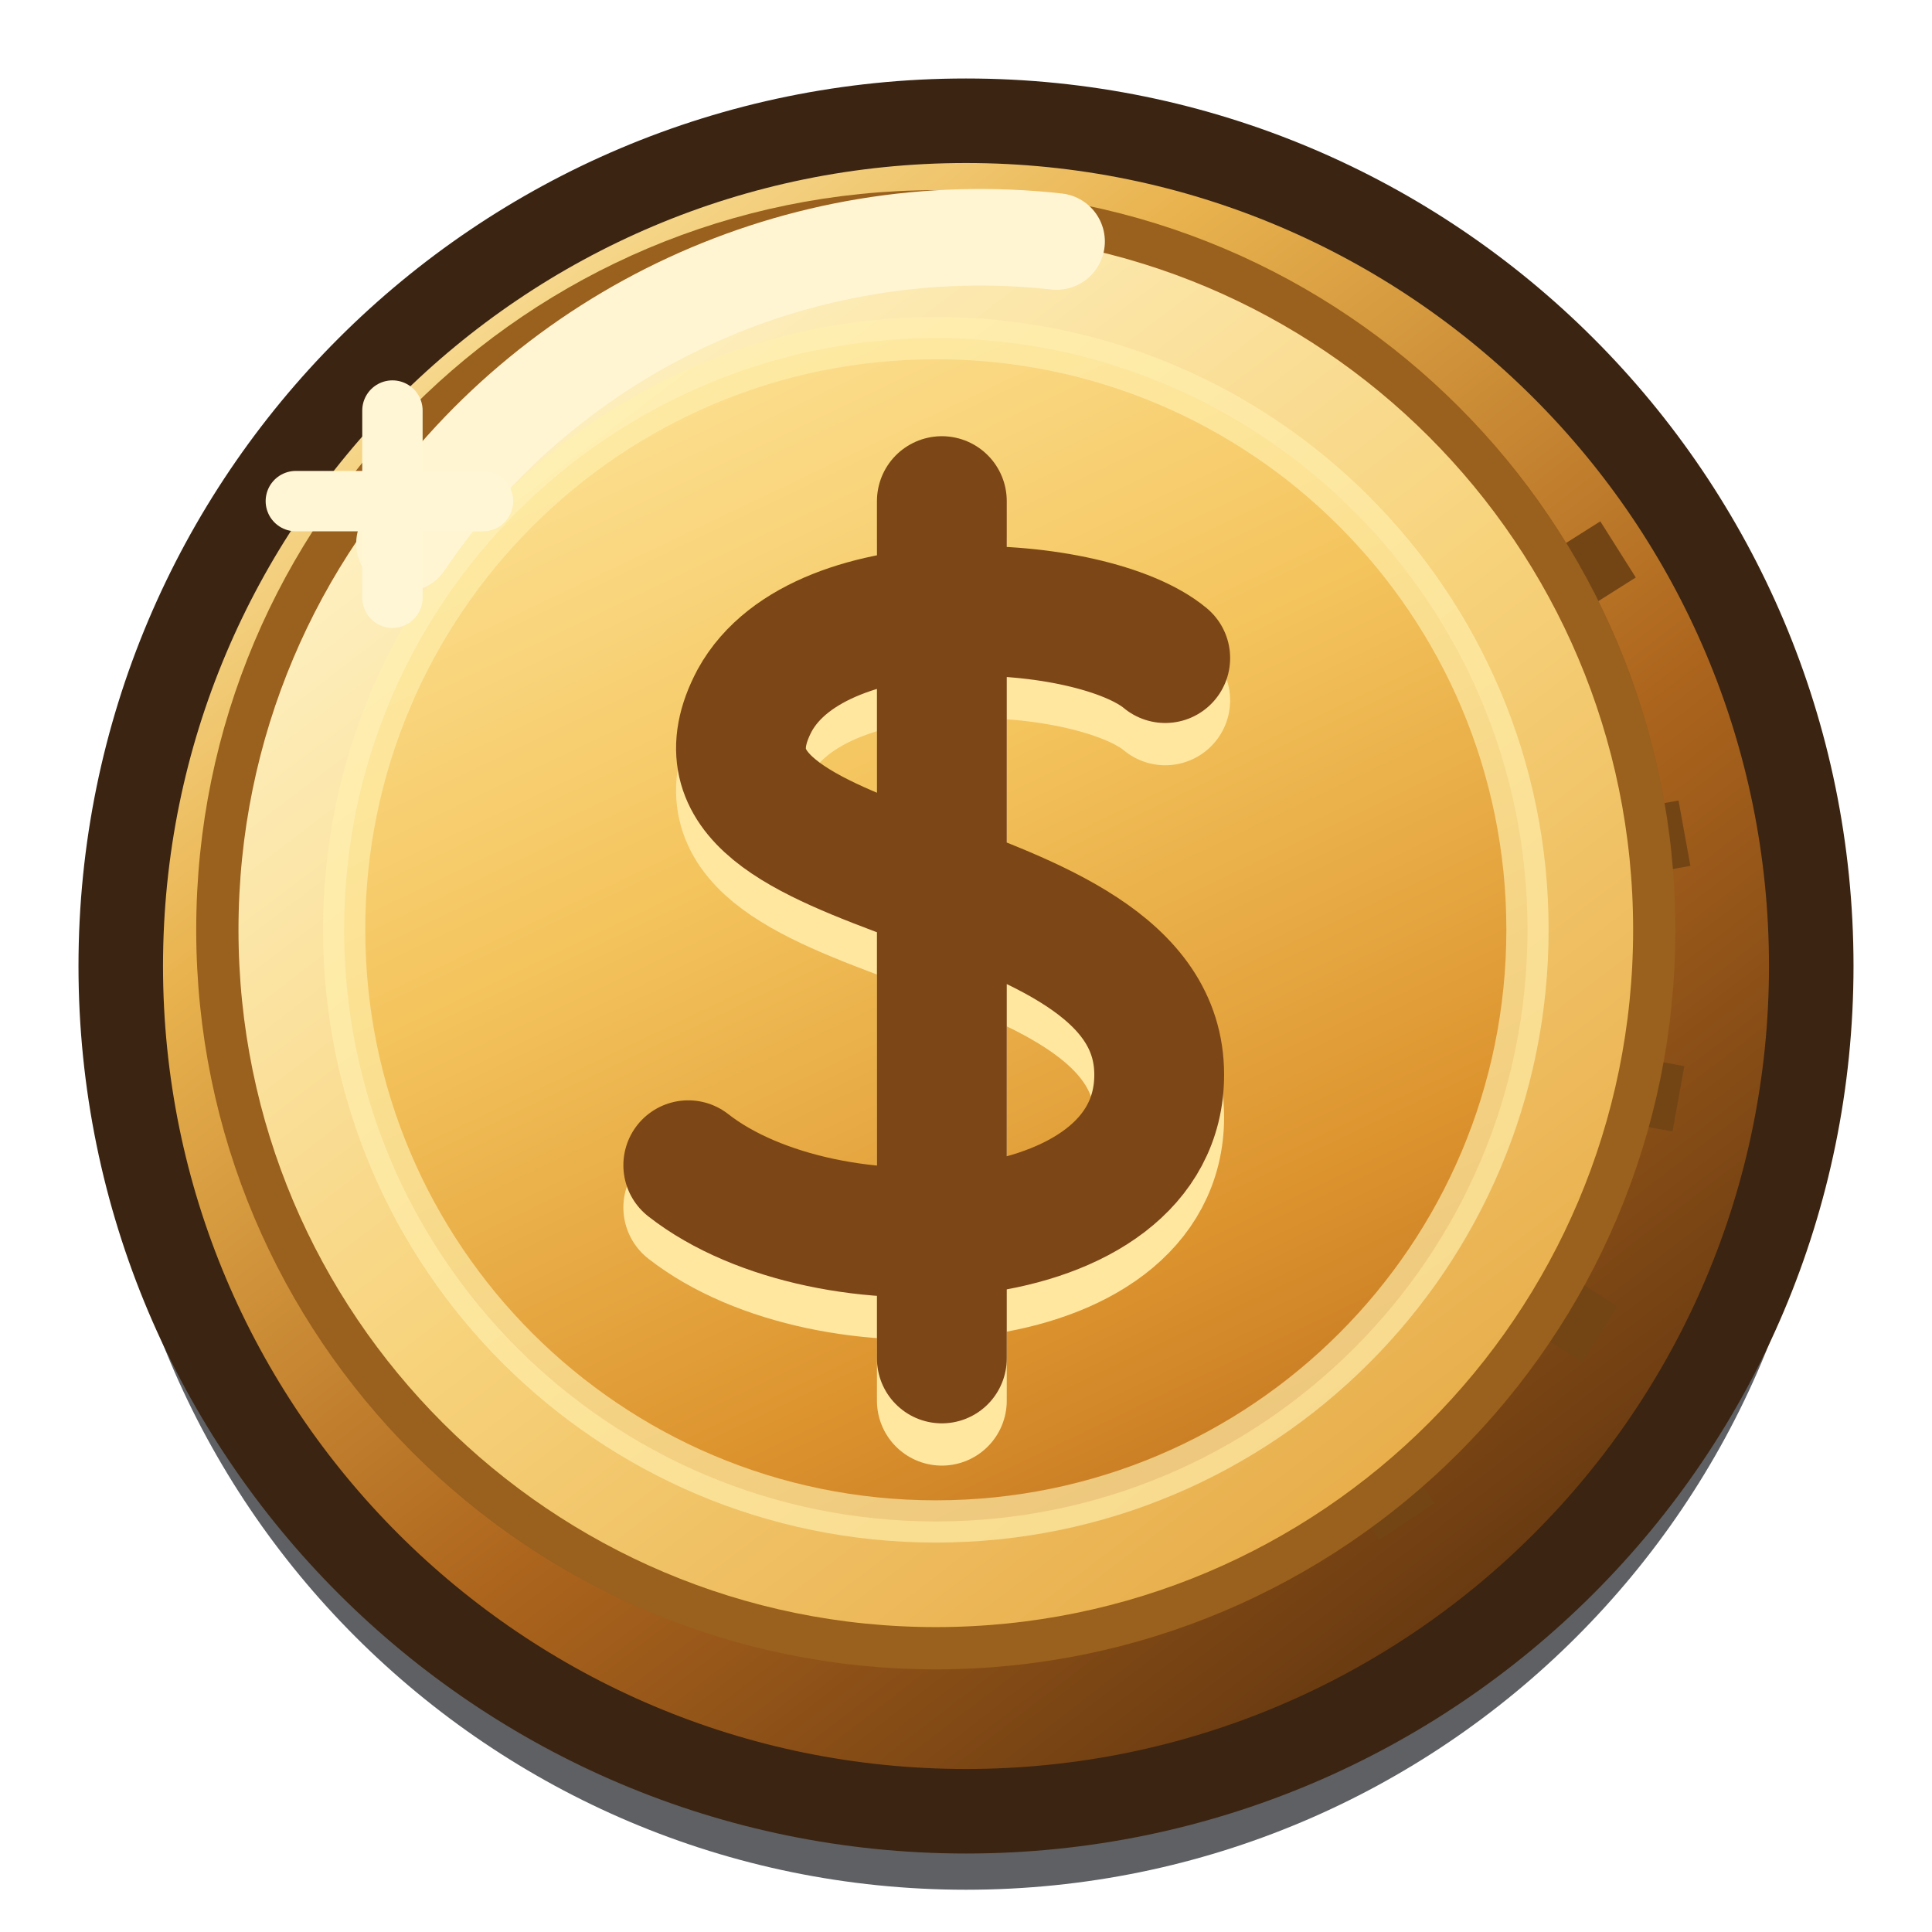
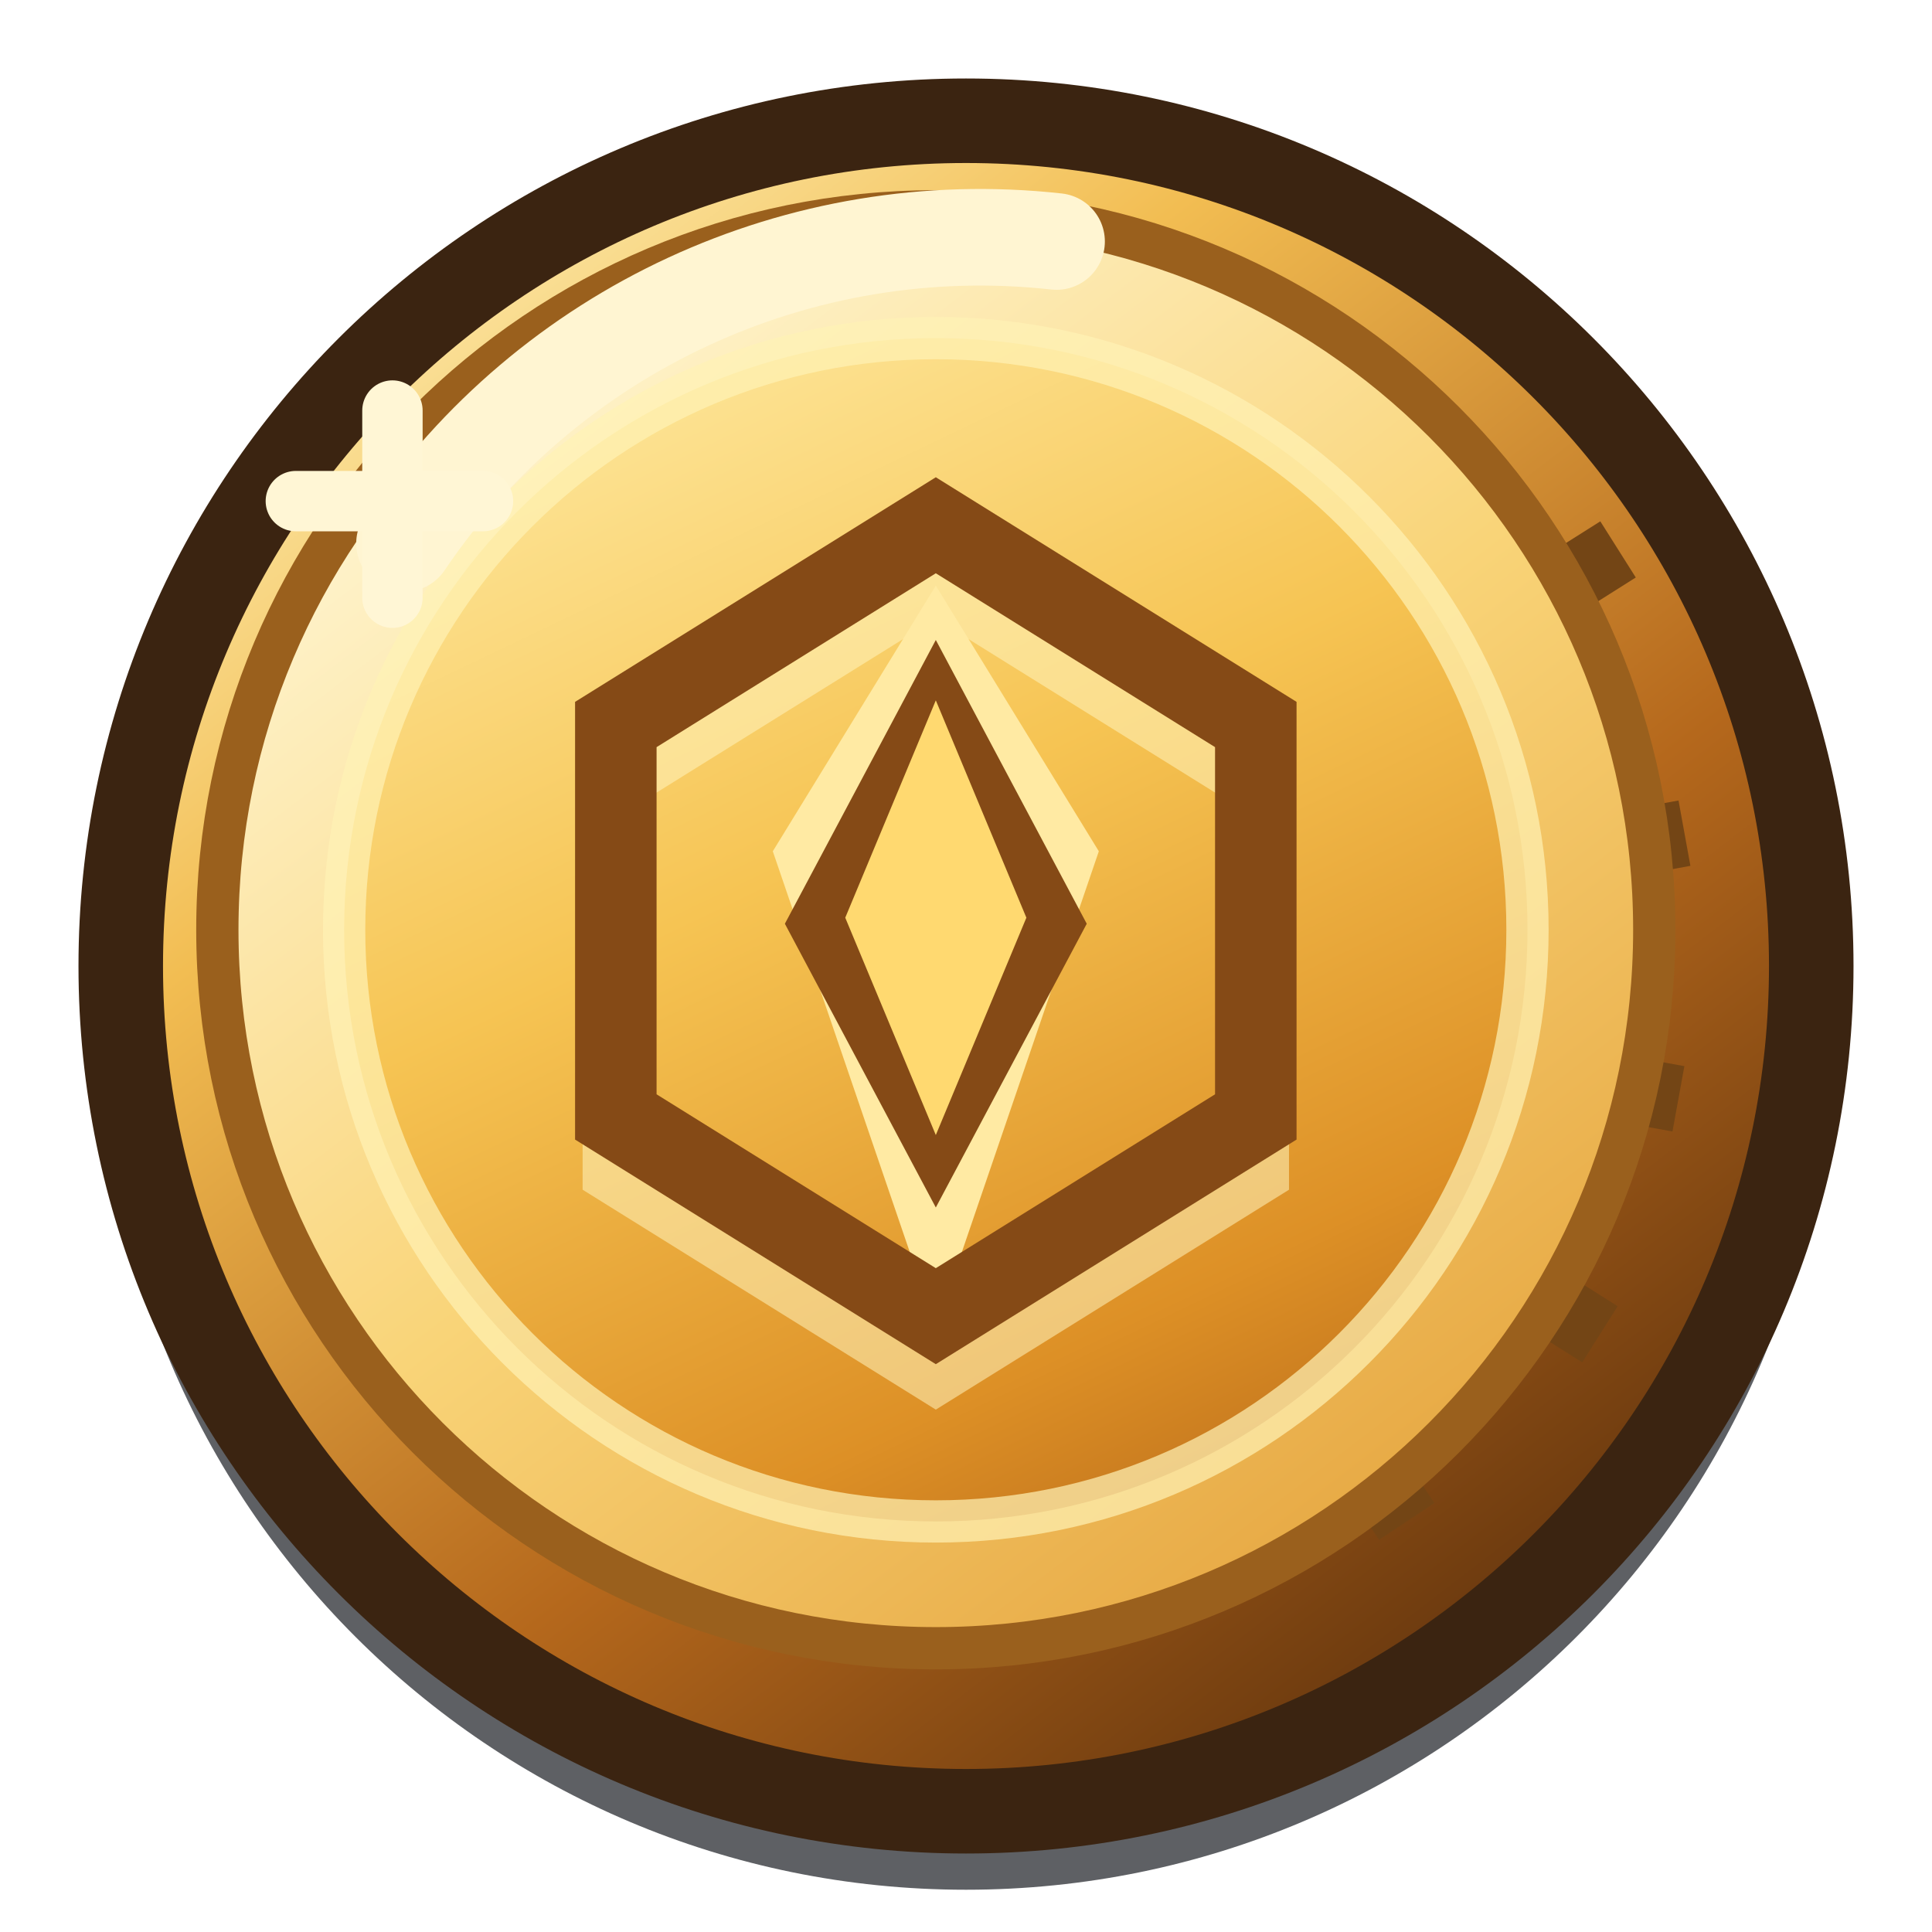
<svg xmlns="http://www.w3.org/2000/svg" width="32" height="32" viewBox="0 0 32 32">
  <defs>
    <linearGradient id="edge" x1="5" y1="3" x2="25" y2="29" gradientUnits="userSpaceOnUse">
-       <stop stop-color="#fff0b5" />
-       <stop offset=".28" stop-color="#e9b34f" />
-       <stop offset=".62" stop-color="#ad651d" />
-       <stop offset="1" stop-color="#59300e" />
+       <stop stop-color="#fff4bf" />
+       <stop offset=".28" stop-color="#f2bd52" />
+       <stop offset=".65" stop-color="#b5681c" />
+       <stop offset="1" stop-color="#5c300c" />
    </linearGradient>
    <linearGradient id="face" x1="10" y1="4" x2="21" y2="27" gradientUnits="userSpaceOnUse">
-       <stop stop-color="#ffe8a0" />
-       <stop offset=".4" stop-color="#f4c45d" />
-       <stop offset=".75" stop-color="#dc932e" />
-       <stop offset="1" stop-color="#ba6a1c" />
+       <stop stop-color="#ffeda8" />
+       <stop offset=".42" stop-color="#f6c453" />
+       <stop offset=".78" stop-color="#dd9026" />
+       <stop offset="1" stop-color="#b36518" />
    </linearGradient>
    <linearGradient id="rim" x1="8" y1="5" x2="24" y2="26" gradientUnits="userSpaceOnUse">
-       <stop stop-color="#fff4ca" />
-       <stop offset=".5" stop-color="#f7d37c" />
-       <stop offset="1" stop-color="#e6a844" />
+       <stop stop-color="#fff7d6" />
+       <stop offset=".5" stop-color="#f9d478" />
+       <stop offset="1" stop-color="#e5a43e" />
    </linearGradient>
  </defs>
  <circle cx="16" cy="17" r="14.3" fill="#080b12" fill-opacity=".65" />
  <circle cx="16" cy="16" r="14" fill="url(#edge)" stroke="#3b2411" stroke-width="1.4" />
  <path d="M26.8 9.1l-1.9 1.2m3 3.5-2.2.4m2.1 4-2.2-.4m.9 4.3-1.9-1.2m-1.3 4.3-1.2-1.8m-3.4 3-.3-2.2m-4.1 2.1.4-2.1m-4.4.8 1.2-1.8" fill="none" stroke="#734515" stroke-width="1.1" />
  <circle cx="15.5" cy="15.4" r="11.9" fill="url(#rim)" stroke="#9a601d" stroke-width=".7" />
-   <circle cx="15.5" cy="15.4" r="9.8" fill="url(#face)" stroke="#fff0ae" stroke-opacity=".65" stroke-width=".7" />
-   <path d="M19.3 10.9c-1.2-1-5.7-1.3-6.8.7-1.7 3.2 6.7 2.6 6.7 6.2 0 3-5.5 3.3-7.8 1.5m4.2-11v14.2" transform="translate(0 .7)" fill="none" stroke="#ffe7a0" stroke-width="2.15" stroke-linecap="round" />
-   <path d="M19.3 10.9c-1.2-1-5.7-1.3-6.8.7-1.7 3.2 6.7 2.6 6.7 6.2 0 3-5.5 3.3-7.8 1.5m4.2-11v14.2" fill="none" stroke="#7c4617" stroke-width="2.15" stroke-linecap="round" />
+   <circle cx="15.5" cy="15.4" r="9.8" fill="url(#face)" stroke="#fff2b5" stroke-opacity=".7" stroke-width=".7" />
+   <polygon points="15.5,8.9 20.8,12.2 20.8,18.7 15.5,22 10.2,18.7 10.2,12.2" fill="none" stroke="#fff3be" stroke-opacity=".55" stroke-width="1.1" transform="translate(0 .7)" />
+   <polygon points="15.5,9.2 18.2,13.6 15.5,21.5 12.8,13.6" fill="#ffeaa3" transform="translate(0 .5)" />
+   <polygon points="15.5,8.7 20.8,12.0 20.8,18.5 15.5,21.8 10.2,18.5 10.2,12.0" fill="none" stroke="#854a16" stroke-width="1.35" />
+   <polygon points="15.5,10.6 18.0,15.3 15.5,20.0 13.0,15.3" fill="#854a16" />
+   <polygon points="15.5,11.6 17.0,15.2 15.5,18.8 14.0,15.2" fill="#ffd970" />
  <path d="M6.7 9a11.5 11.5 0 0 1 10.8-5" fill="none" stroke="#fff5d2" stroke-width="1.6" stroke-linecap="round" />
  <path d="M6.5 6.8v3.1m-1.6-1.6H8" stroke="#fff6d5" stroke-width="1" stroke-linecap="round" />
</svg>
